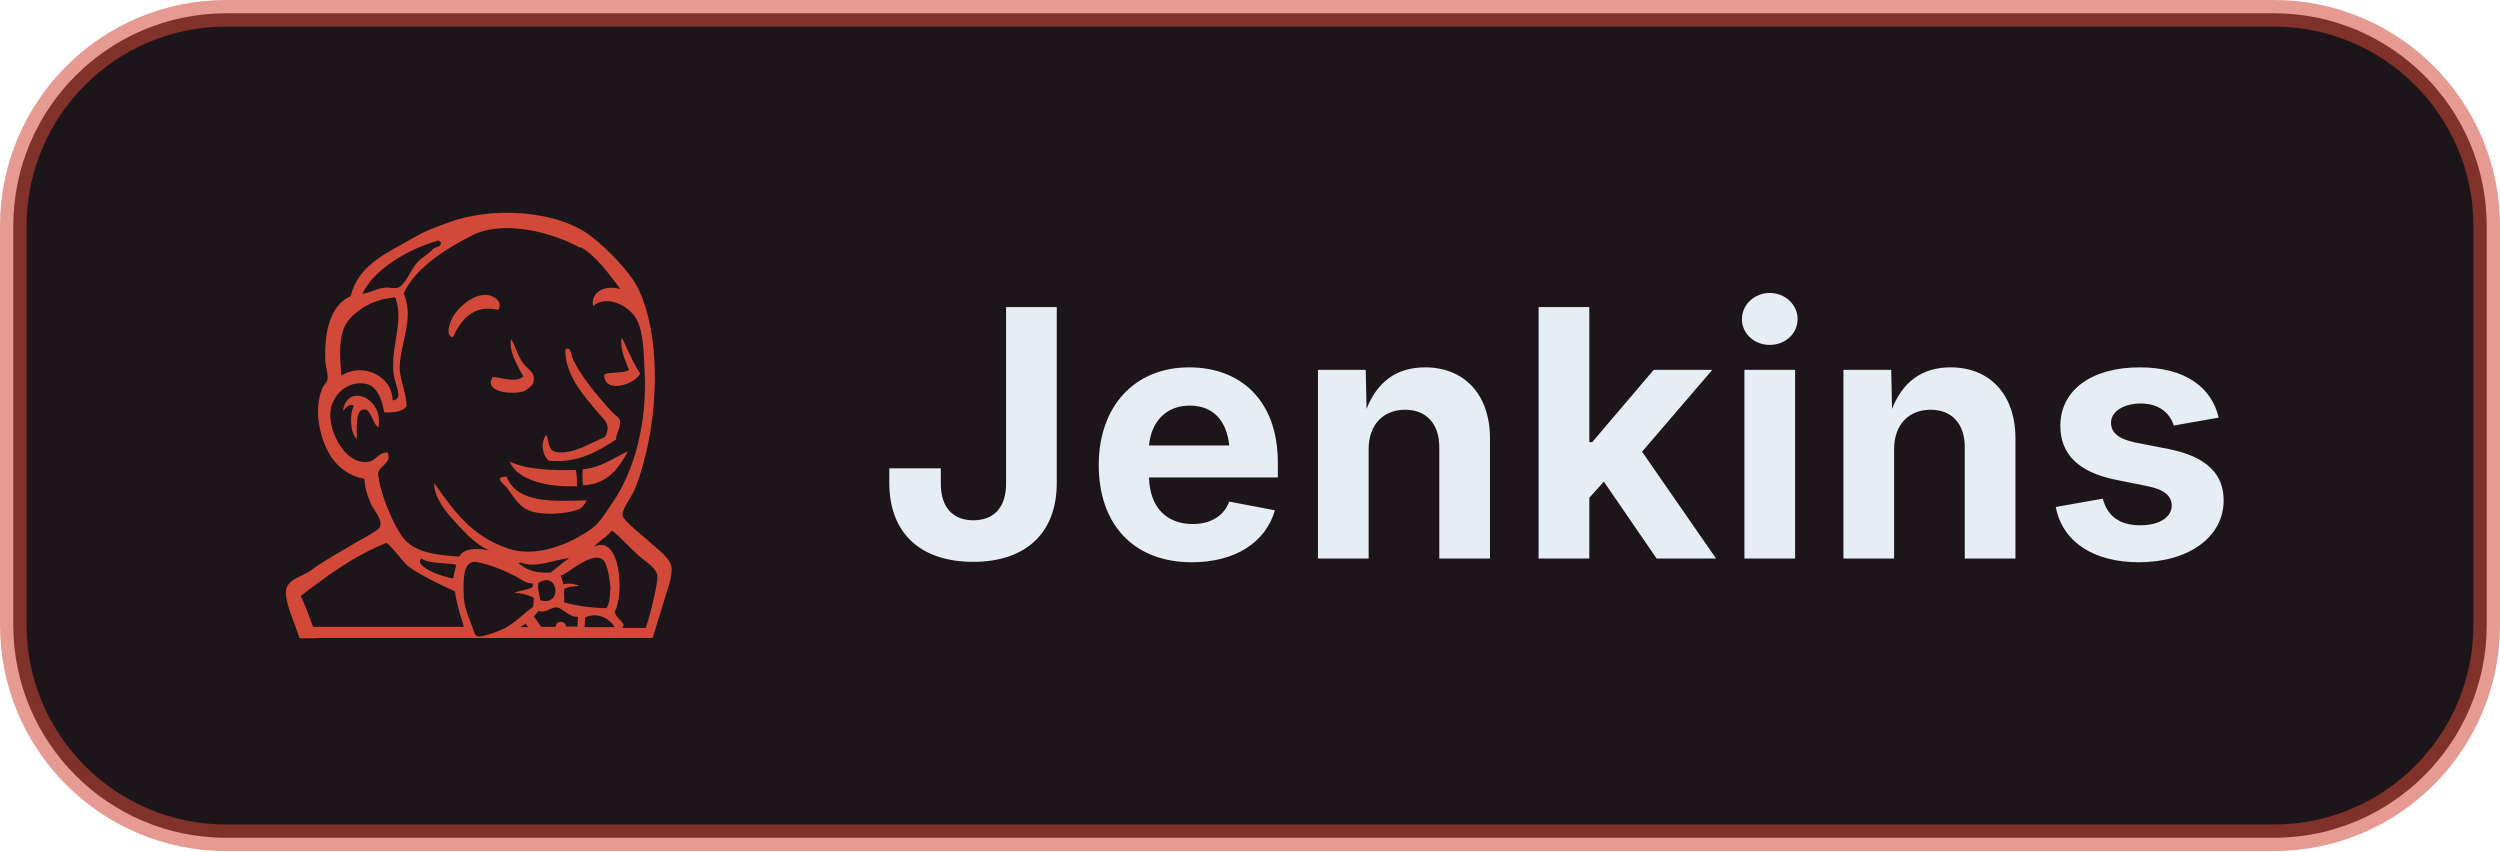
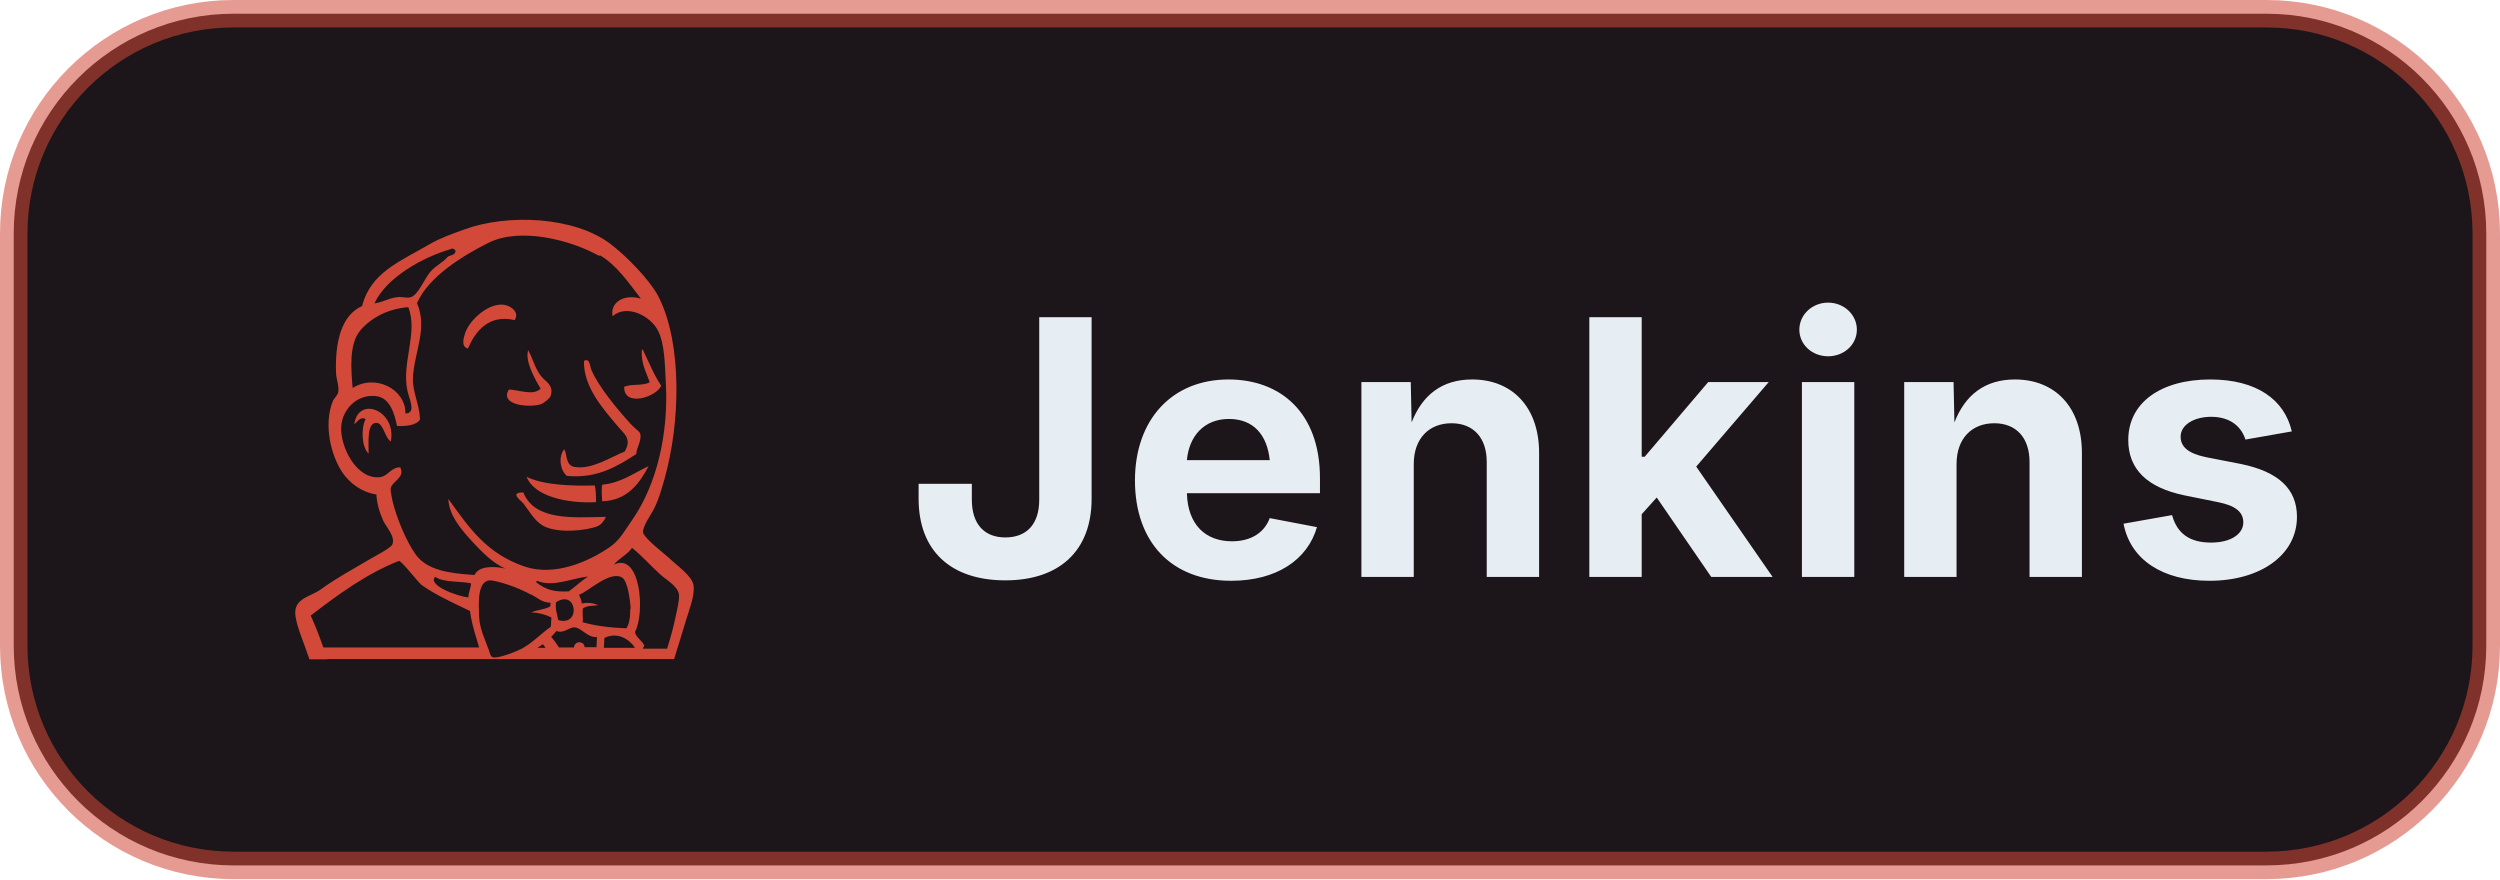
- <svg xmlns="http://www.w3.org/2000/svg" viewBox="0 0 94 32" width="94" height="32" font-family="Pretendard, -apple-system, BlinkMacSystemFont, 'Segoe UI', Inter, sans-serif">
-   <rect x="0.5" y="0.5" width="93" height="31" rx="8" fill="#0d1117" />
-   <rect x="0.5" y="0.5" width="93" height="31" rx="8" fill="#D24939" fill-opacity="0.08" />
-   <rect x="0.5" y="0.5" width="93" height="31" rx="8" fill="none" stroke="#D24939" stroke-opacity="0.55" />
+ <svg xmlns="http://www.w3.org/2000/svg" viewBox="0 0 91 32" width="91" height="32" font-family="Pretendard, -apple-system, BlinkMacSystemFont, 'Segoe UI', Inter, sans-serif">
+   <rect x="0.5" y="0.5" width="90" height="31" rx="8" fill="#0d1117" />
+   <rect x="0.5" y="0.5" width="90" height="31" rx="8" fill="#D24939" fill-opacity="0.08" />
+   <rect x="0.5" y="0.5" width="90" height="31" rx="8" fill="none" stroke="#D24939" stroke-opacity="0.55" />
  <g transform="translate(10,8) scale(0.6666667)">
    <path d="M2.872 24h-.975a3.866 3.866 0 01-.07-.197c-.215-.666-.594-1.49-.692-2.154-.146-.984.78-1.039 1.374-1.465.915-.66 1.635-1.025 2.627-1.62.295-.179 1.182-.624 1.281-.829.201-.408-.345-.982-.49-1.3-.225-.507-.345-.937-.376-1.435-.824-.13-1.455-.627-1.844-1.185-.63-.925-1.066-2.635-.525-3.936.045-.103.254-.305.285-.463.06-.308-.105-.72-.12-1.048-.06-1.692.284-3.15 1.425-3.66.463-1.84 2.113-2.453 3.673-3.367.58-.342 1.224-.562 1.89-.807 2.372-.877 6.027-.712 7.994.783.836.633 2.176 1.97 2.656 2.939 1.262 2.555 1.17 6.825.287 9.934-.12.421-.29 1.032-.533 1.533-.168.35-.689 1.05-.625 1.36.064.314 1.19 1.17 1.432 1.395.434.422 1.26.975 1.324 1.5.07.557-.248 1.336-.41 1.875-.217.721-.436 1.441-.654 2.131H2.87zm11.104-3.54c-.545-.3-1.361-.622-2.065-.757-.87-.164-.78 1.188-.75 1.994.03.643.36 1.316.51 1.744.076.197.09.41.256.449.3.068 1.29-.326 1.575-.479.6-.328 1.064-.844 1.574-1.189.016-.17.016-.34.03-.508a2.648 2.648 0 00-1.095-.277c.314-.15.75-.15 1.035-.332l.016-.193c-.496-.03-.69-.254-1.021-.436zm7.454 2.935a17.78 17.78 0 00.465-1.752c.06-.287.215-.918.178-1.176-.059-.459-.684-.799-1.004-1.086-.584-.525-.95-.975-1.56-1.469-.249.375-.78.615-.983.914 1.447-.689 1.71 2.625 1.141 3.69.09.329.391.45.514.735l-.086.166h1.29c.013 0 .03 0 .044.014zm-6.634-.012c-.05-.074-.1-.135-.15-.209l-.301.195h.45zm2.77 0c.008-.209.018-.404.03-.598-.53.029-.825-.48-1.196-.527-.324-.045-.6.361-1.02.195-.095.105-.183.227-.284.316.154.18.295.375.424.584h.815c.014-.164.135-.285.3-.285.165 0 .284.121.284.27h.66zm2.116 0c-.314-.479-.947-.898-1.68-.555l-.03.541h1.71zm-8.51 0l-.104-.344c-.225-.72-.36-1.26-.405-1.68-.914-.436-1.875-.87-2.654-1.426-.15-.105-1.109-1.35-1.23-1.305-1.739.676-3.359 1.86-4.814 2.984.256.557.48 1.141.69 1.74h8.505zm8.265-2.113c-.029-.512-.164-1.56-.48-1.74-.66-.39-1.846.78-2.34.943.045.15.135.271.15.48.285-.074.645-.029.898.092-.299.03-.629.03-.824.164-.074.195.016.48-.029.764.69.197 1.5.303 2.385.332.164-.227.225-.645.211-1.082zm-4.08-.36c-.044.375.046.51.12.943 1.26.391 1.034-1.74-.135-.959zM8.76 19.5c-.45.457 1.27 1.082 1.814 1.115 0-.29.165-.564.135-.77-.65-.118-1.502-.042-1.945-.347zm5.565.215c0 .043-.061.03-.068.064.58.451 1.014.545 1.802.51.354-.262.67-.563 1.043-.807-.855.074-1.931.607-2.774.23zm3.42-17.726c-1.606-.906-4.35-1.591-6.076-.731-1.38.692-3.27 1.84-3.899 3.292.6 1.402-.166 2.686-.226 4.109-.018.757.36 1.42.391 2.242-.2.338-.825.38-1.26.356-.146-.729-.4-1.549-1.155-1.63-1.064-.116-1.845.764-1.89 1.683-.06 1.08.833 2.864 2.085 2.745.488-.046.608-.54 1.139-.54.285.57-.445.75-.523 1.154-.016.105.06.511.104.705.233.944.744 2.16 1.245 2.88.635.9 1.884 1.051 3.229 1.141.24-.525 1.125-.48 1.706-.346-.691-.27-1.336-.945-1.875-1.529-.615-.676-1.23-1.41-1.261-2.28 1.155 1.604 2.1 3 4.2 3.704 1.59.525 3.45-.254 4.664-1.109.51-.359.811-.93 1.17-1.439 1.35-1.936 1.98-4.71 1.846-7.394-.06-1.111-.06-2.221-.436-2.955-.389-.781-1.695-1.471-2.475-.781-.15-.764.63-1.23 1.545-.96-.66-.854-1.336-1.858-2.266-2.384zM13.58 14.896c.615 1.544 2.724 1.363 4.505 1.323-.084.194-.256.435-.465.515-.57.232-2.145.408-2.937-.012-.506-.27-.824-.873-1.102-1.227-.137-.172-.795-.608-.012-.609zm.164-.87c.893.464 2.52.517 3.731.48.066.267.066.593.068.913-1.55.08-3.386-.304-3.794-1.395h-.005zm6.675-.586c-.473.9-1.145 1.897-2.539 1.928-.023-.284-.045-.735 0-.904 1.064-.103 1.727-.646 2.543-1.017zm-.649-.667c-1.02.66-2.154 1.375-3.824 1.21-.351-.31-.485-1-.14-1.458.181.313.06.885.57.97.944.165 2.038-.579 2.73-.84.42-.713-.046-.976-.42-1.433-.782-.93-1.83-2.1-1.802-3.51.314-.224.346.346.391.45.404.96 1.424 2.175 2.174 3 .18.21.48.39.51.524.092.39-.254.854-.209 1.11zm-13.439-.675c-.314-.184-.393-.99-.768-1.01-.535-.03-.438 1.05-.436 1.68-.37-.33-.435-1.365-.164-1.89-.308-.15-.445.164-.618.284.22-1.59 2.34-.734 1.99.96zM4.713 5.995c-.685.756-.54 2.174-.459 3.188 1.244-.785 2.898.06 2.883 1.394.595-.016.223-.744.115-1.215-.353-1.528.592-3.187.041-4.59-1.064.084-1.939.52-2.578 1.215zm9.12 1.113c.307.562.404 1.148.84 1.57.195.19.574.424.387.95-.045.121-.365.391-.551.45-.674.195-2.254.03-1.721-.81.563.015 1.314.36 1.732-.045-.314-.524-.885-1.53-.674-2.13zm6.198-.013h.068c.33.668.6 1.375 1.004 1.965-.27.628-2.053 1.19-2.023.057.39-.17 1.05-.035 1.395-.25-.193-.556-.48-1.006-.434-1.771zm-6.927-1.617c-1.422-.33-2.131.592-2.56 1.553-.384-.094-.231-.615-.135-.883.255-.701 1.28-1.633 2.119-1.506.359.057.848.386.576.834zM9.642 1.593c-1.56.44-3.56 1.574-4.2 2.974.495-.07.84-.321 1.33-.351.186-.016.428.074.641.015.424-.104.78-1.065 1.102-1.41.31-.345.685-.496.94-.81.167-.09.409-.074.42-.33-.073-.075-.15-.135-.232-.105v.017z" fill="#D24939" />
  </g>
  <text x="33" y="21" font-size="13" font-weight="700" letter-spacing="0.2" fill="#e6edf3">Jenkins</text>
</svg>
